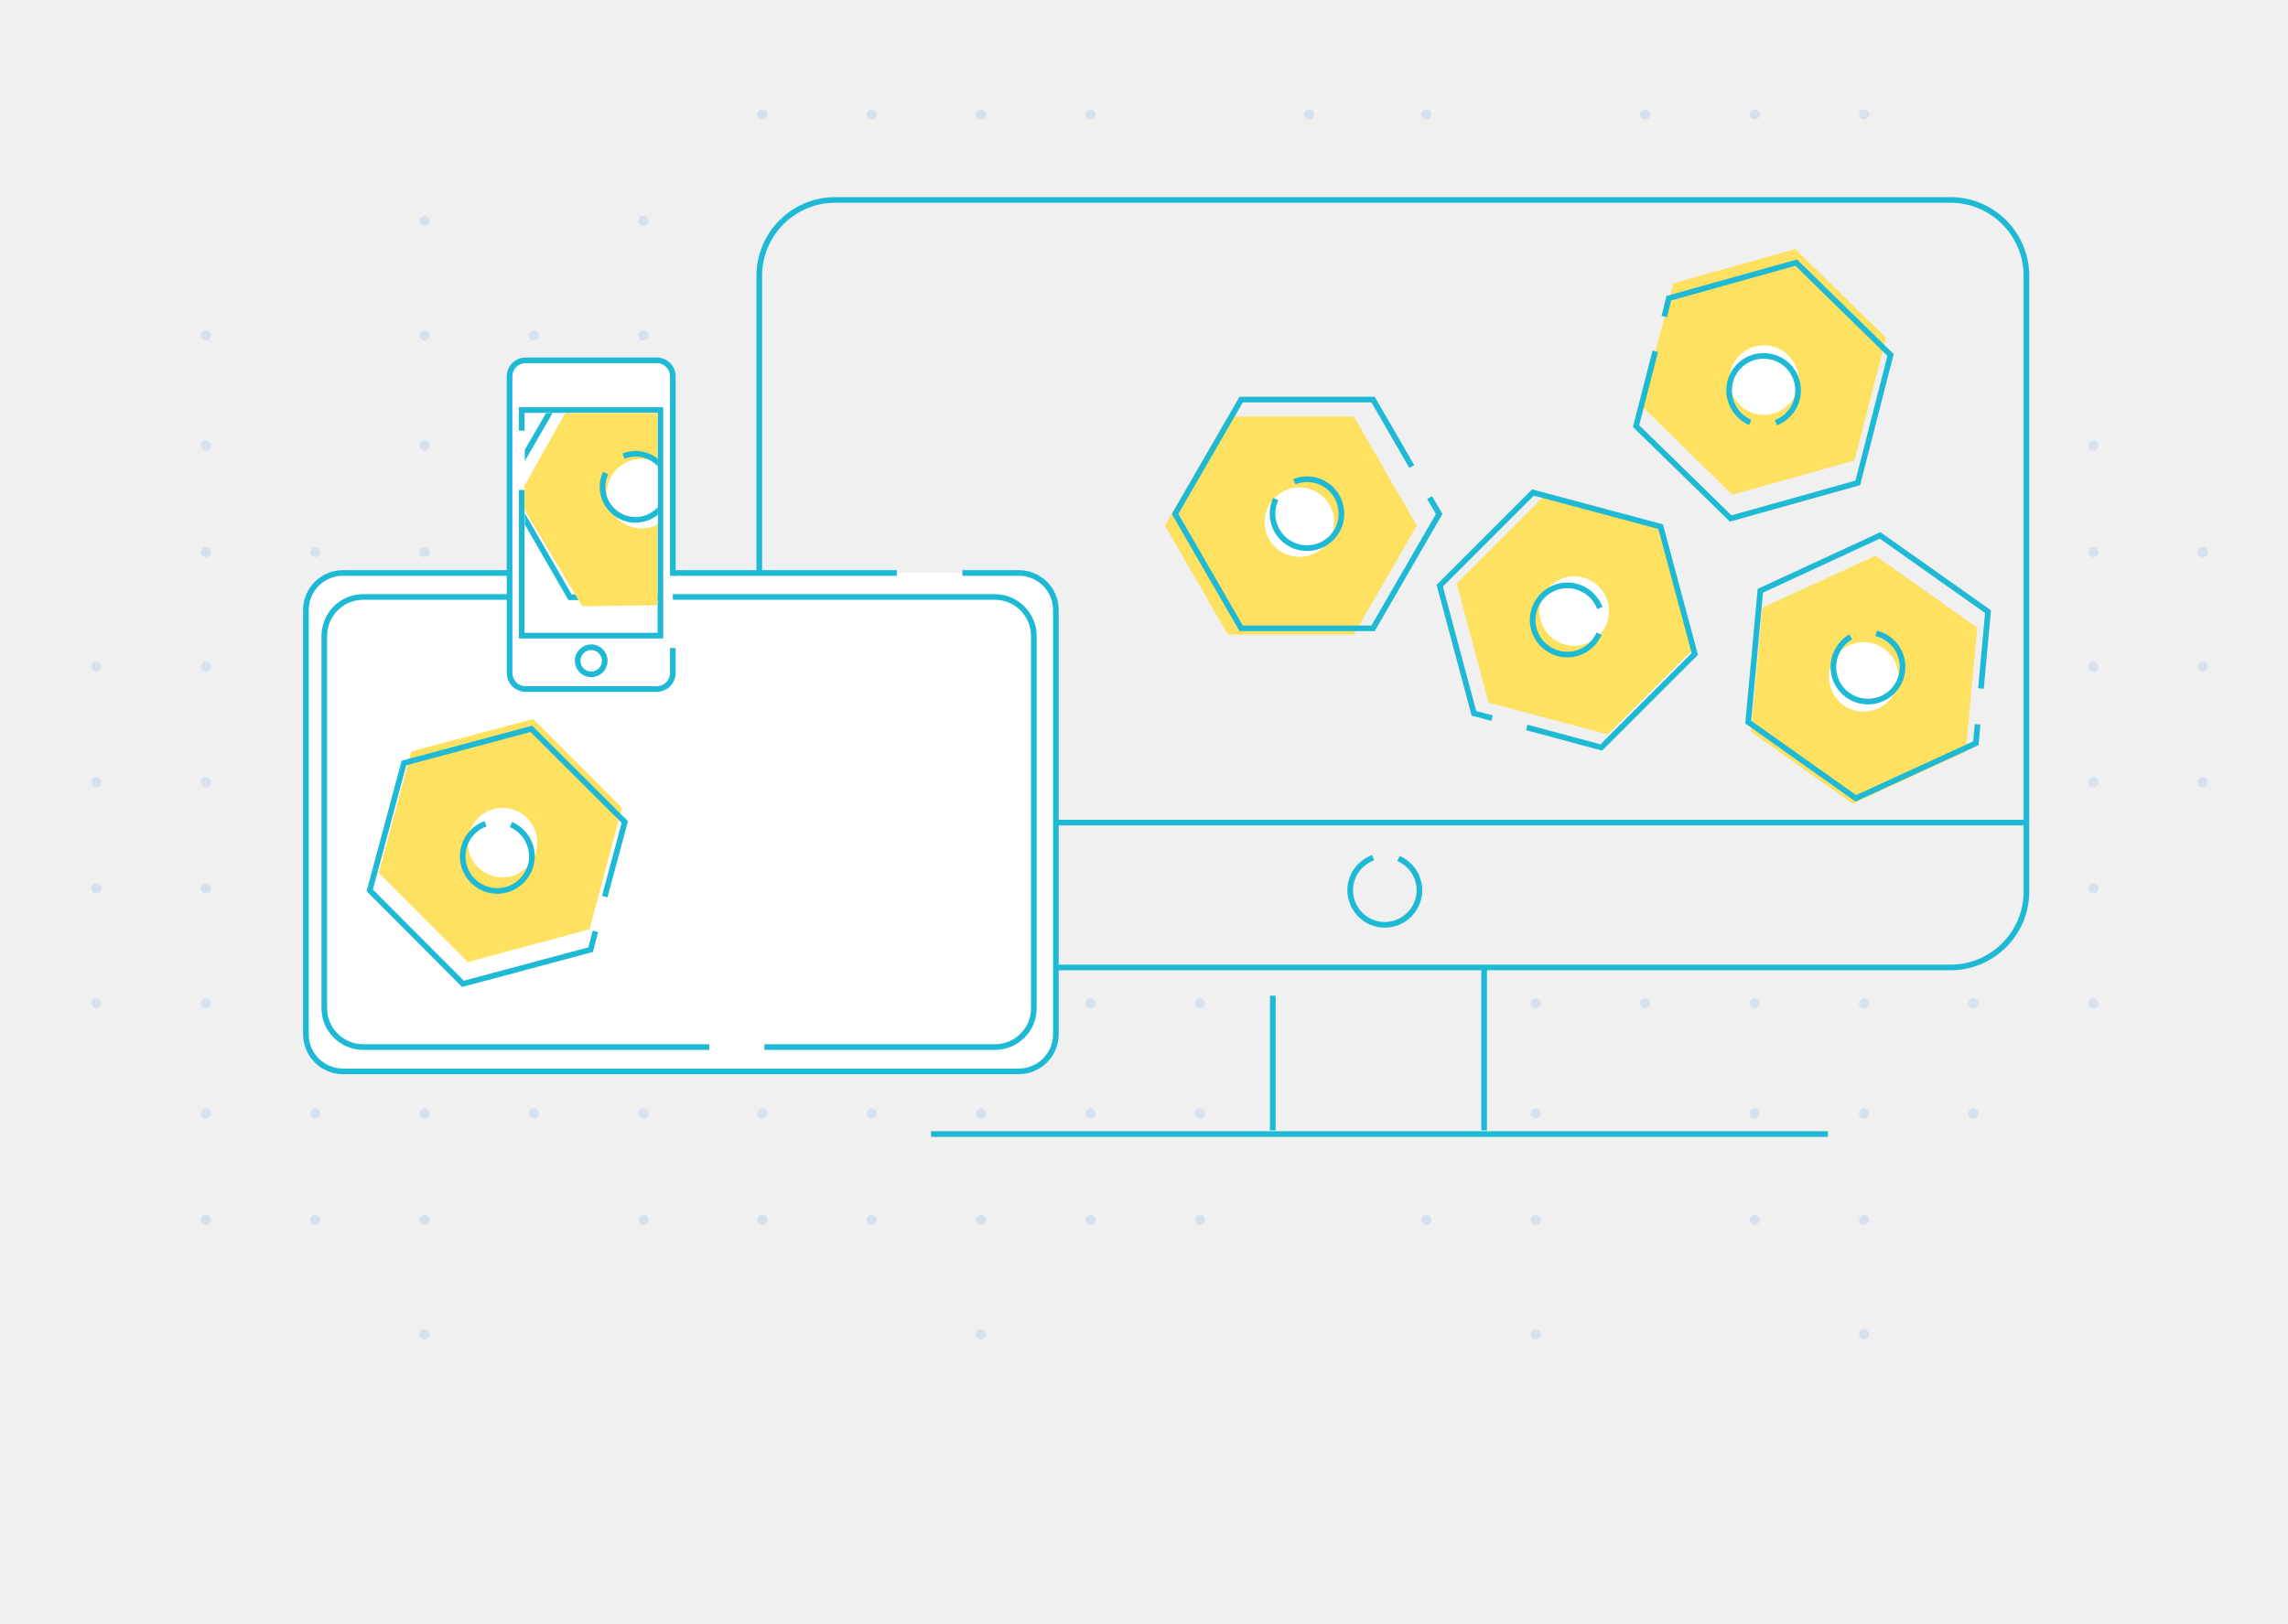
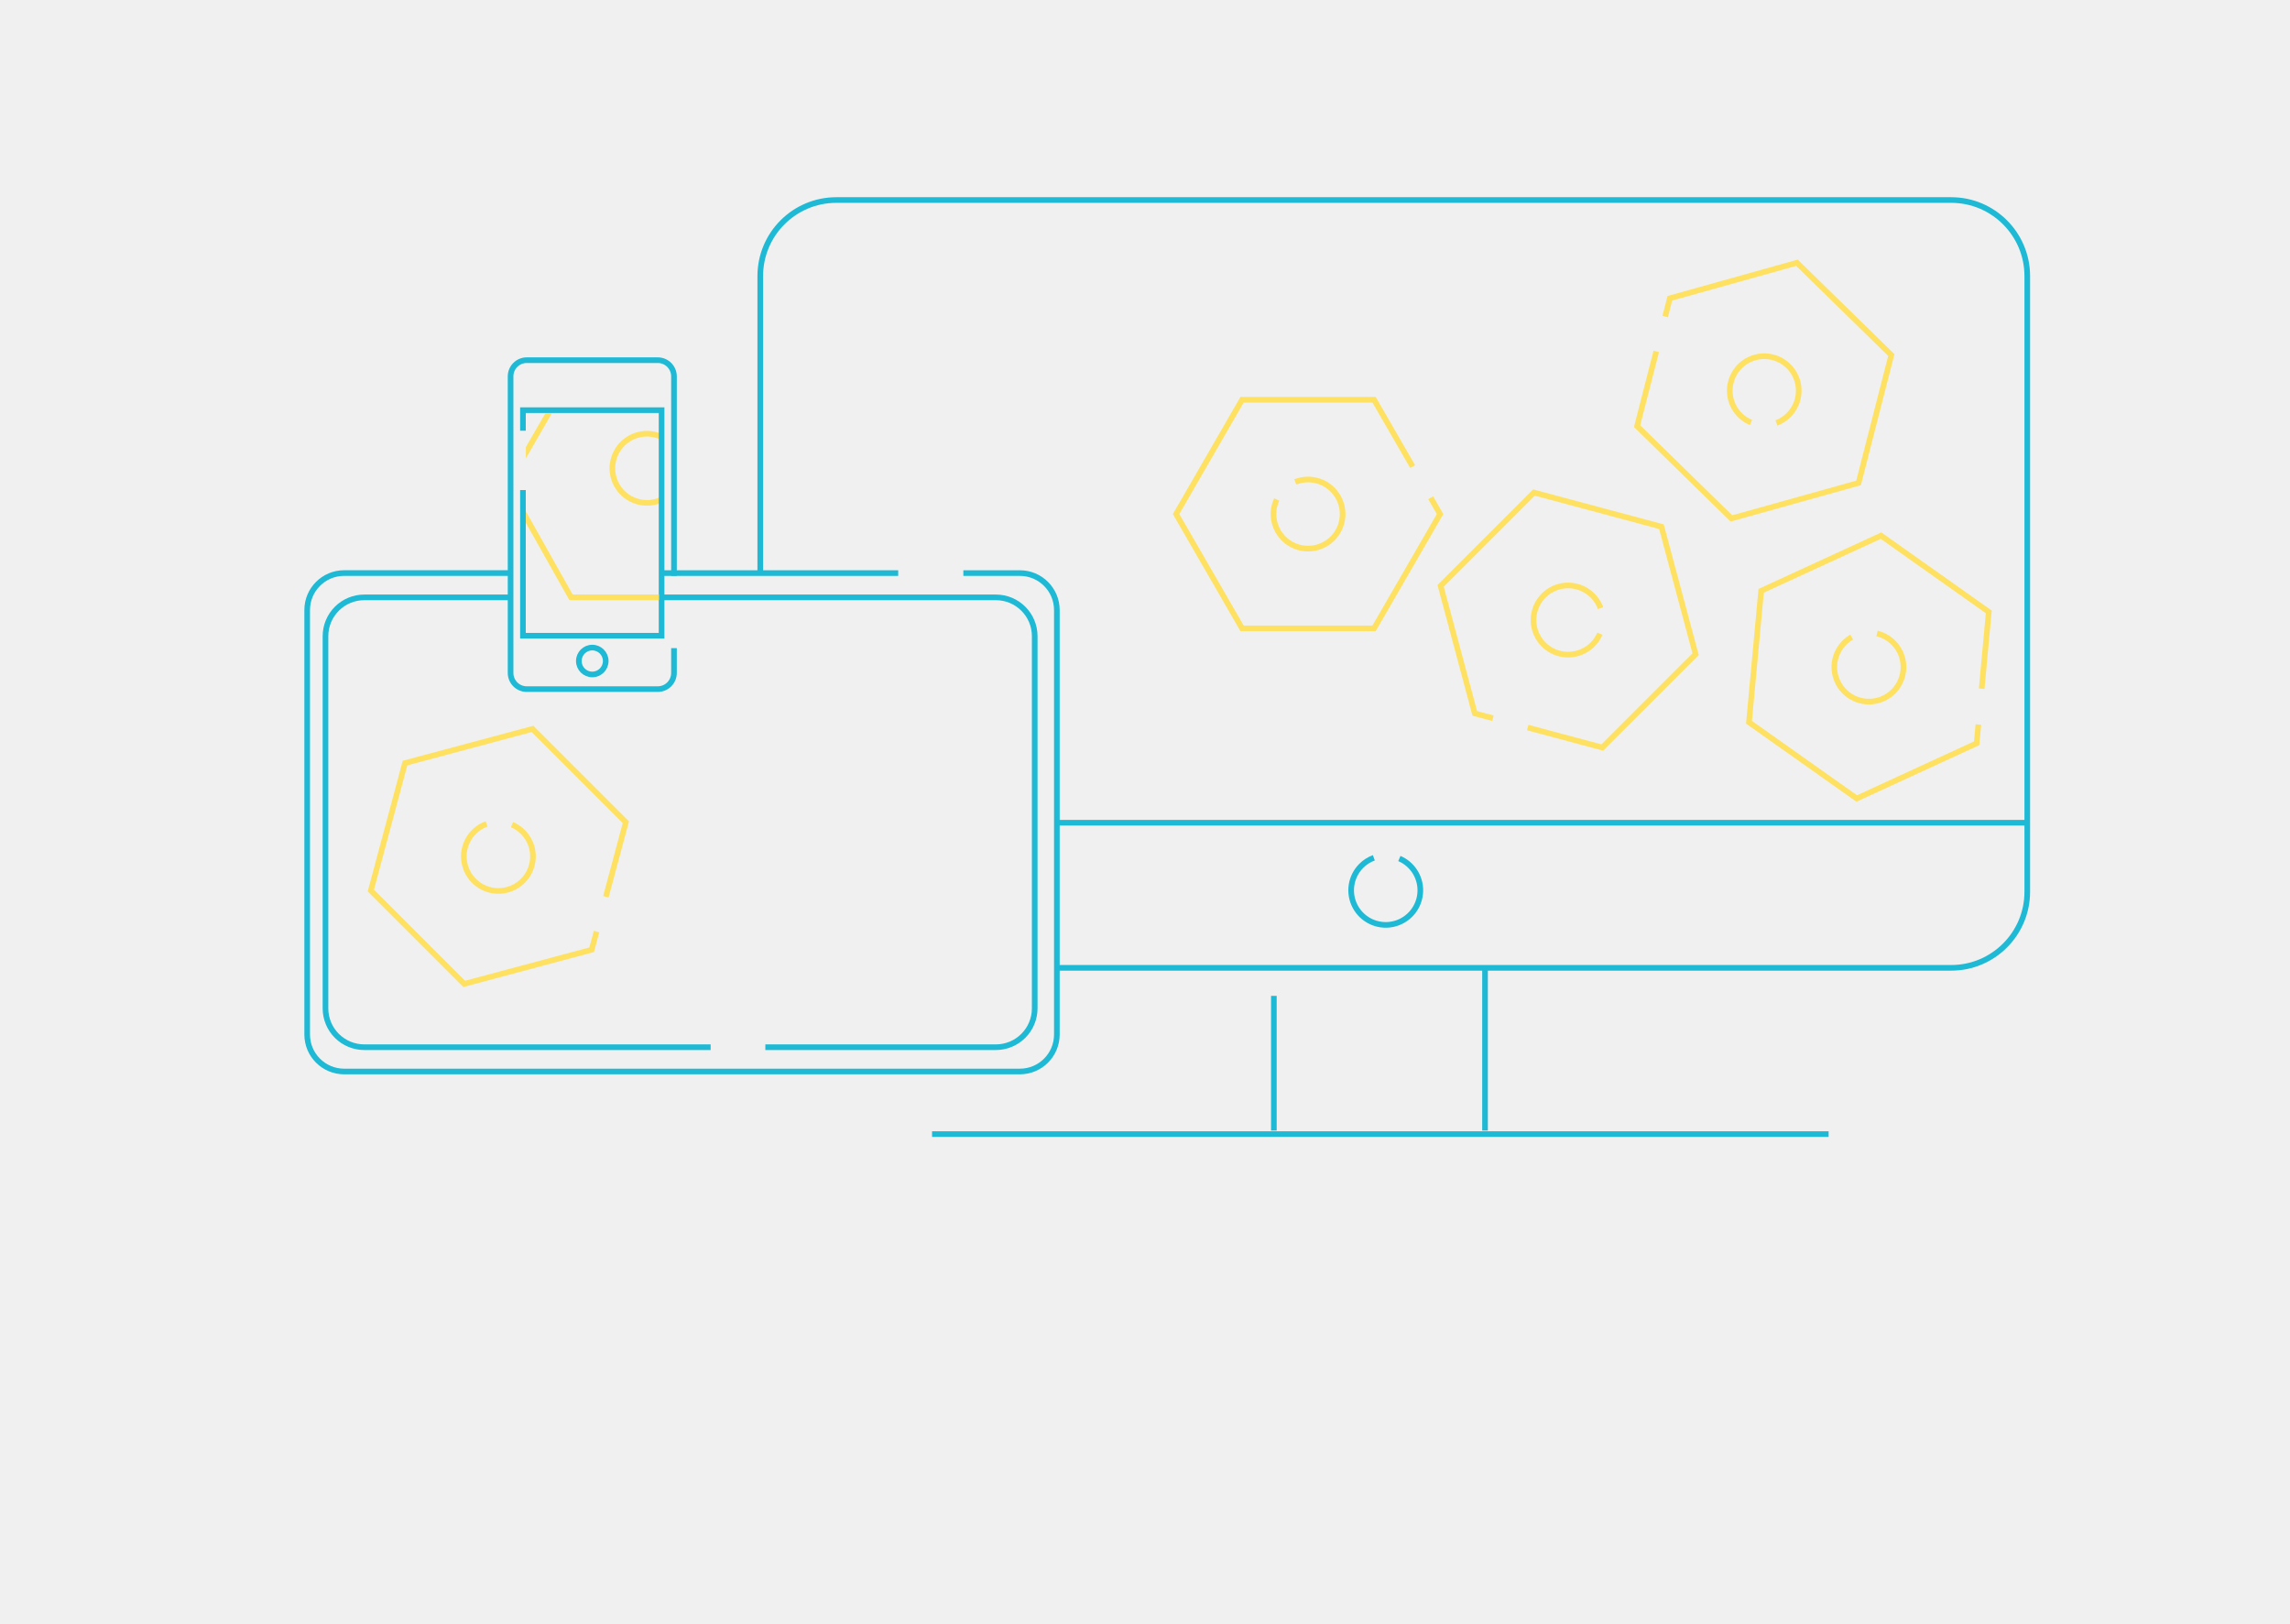
- <svg xmlns="http://www.w3.org/2000/svg" xmlns:xlink="http://www.w3.org/1999/xlink" version="1.1" id="Layer_1" x="0px" y="0px" viewBox="0 0 810 575" style="enable-background:new 0 0 810 575;" xml:space="preserve">
-   <style type="text/css">
- 	.st0{fill:#D6E1ED;}
- 	.st1{fill-rule:evenodd;clip-rule:evenodd;fill:#FFE161;}
- 	.st2{fill:#FFFFFF;}
- 	.st3{fill:none;stroke:#1EB9D5;stroke-width:2;stroke-miterlimit:10;}
- 	.st4{fill:#FFFFFF;stroke:#1EB9D5;stroke-width:2;stroke-miterlimit:10;}
- 	.st5{clip-path:url(#SVGID_2_);}
- 	.st6{clip-path:url(#SVGID_4_);}
- 	.st7{clip-path:url(#SVGID_6_);}
- 	.st8{clip-path:url(#SVGID_8_);}
- </style>
-   <path class="st0" d="M190.8,118.8c0-1-0.8-1.8-1.8-1.8c-1,0-1.8,0.8-1.8,1.8c0,1,0.8,1.8,1.8,1.8c0,0,0,0,0,0  C190,120.6,190.8,119.8,190.8,118.8L190.8,118.8z" />
-   <path class="st0" d="M229.6,118.8c0-1-0.8-1.8-1.8-1.8s-1.8,0.8-1.8,1.8c0,1,0.8,1.8,1.8,1.8c0,0,0,0,0,0  C228.8,120.6,229.6,119.8,229.6,118.8C229.6,118.8,229.6,118.8,229.6,118.8z" />
-   <path class="st0" d="M74.7,118.8c0-1-0.8-1.8-1.8-1.8s-1.8,0.8-1.8,1.8s0.8,1.8,1.8,1.8C73.8,120.6,74.6,119.8,74.7,118.8  C74.7,118.8,74.7,118.8,74.7,118.8z" />
-   <path class="st0" d="M152.1,118.8c0-1-0.8-1.8-1.8-1.8c-1,0-1.8,0.8-1.8,1.8c0,1,0.8,1.8,1.8,1.8c0,0,0,0,0,0  C151.3,120.6,152.1,119.8,152.1,118.8L152.1,118.8z" />
-   <path class="st0" d="M229.6,78.2c0-1-0.8-1.8-1.8-1.8c-1,0-1.8,0.8-1.8,1.8s0.8,1.8,1.8,1.8c0,0,0,0,0,0  C228.7,80,229.6,79.2,229.6,78.2z" />
-   <path class="st0" d="M152.1,78.2c0-1-0.8-1.8-1.8-1.8s-1.8,0.8-1.8,1.8c0,1,0.8,1.8,1.8,1.8c0,0,0,0,0,0  C151.3,80,152.1,79.2,152.1,78.2z" />
-   <path class="st0" d="M465.3,40.5c0-1-0.8-1.8-1.8-1.8c-1,0-1.8,0.8-1.8,1.8c0,1,0.8,1.8,1.8,1.8c0,0,0,0,0,0  C464.5,42.3,465.3,41.5,465.3,40.5z" />
-   <path class="st0" d="M310.4,40.5c0-1-0.8-1.8-1.8-1.8c-1,0-1.8,0.8-1.8,1.8c0,1,0.8,1.8,1.8,1.8c0,0,0,0,0,0  C309.6,42.3,310.4,41.5,310.4,40.5C310.4,40.5,310.4,40.5,310.4,40.5z" />
-   <path class="st0" d="M349.1,40.5c0-1-0.8-1.8-1.8-1.8c-1,0-1.8,0.8-1.8,1.8c0,1,0.8,1.8,1.8,1.8c0,0,0,0,0,0  C348.3,42.3,349.1,41.5,349.1,40.5z" />
-   <path class="st0" d="M387.9,40.5c0-1-0.8-1.8-1.8-1.8c-1,0-1.8,0.8-1.8,1.8c0,1,0.8,1.8,1.8,1.8c0,0,0,0,0,0  C387.1,42.3,387.9,41.5,387.9,40.5C387.9,40.5,387.9,40.5,387.9,40.5z" />
-   <path class="st0" d="M271.7,40.5c0-1-0.8-1.8-1.8-1.8c-1,0-1.8,0.8-1.8,1.8c0,1,0.8,1.8,1.8,1.8c0,0,0,0,0,0  C270.9,42.3,271.7,41.5,271.7,40.5C271.7,40.5,271.7,40.5,271.7,40.5z" />
-   <path class="st0" d="M661.7,40.5c0-1-0.8-1.8-1.8-1.8s-1.8,0.8-1.8,1.8c0,1,0.8,1.8,1.8,1.8c0,0,0,0,0,0  C660.9,42.3,661.7,41.5,661.7,40.5z" />
-   <path class="st0" d="M584.2,40.5c0-1-0.8-1.8-1.8-1.8s-1.8,0.8-1.8,1.8c0,1,0.8,1.8,1.8,1.8c0,0,0,0,0,0  C583.4,42.3,584.2,41.5,584.2,40.5C584.2,40.5,584.2,40.5,584.2,40.5z" />
-   <path class="st0" d="M623,40.5c0-1-0.8-1.8-1.8-1.8s-1.8,0.8-1.8,1.8c0,1,0.8,1.8,1.8,1.8c0,0,0,0,0,0C622.1,42.3,623,41.5,623,40.5  z" />
-   <path class="st0" d="M506.8,40.5c0-1-0.8-1.8-1.8-1.8c-1,0-1.8,0.8-1.8,1.8c0,1,0.8,1.8,1.8,1.8c0,0,0,0,0,0  C506,42.3,506.8,41.5,506.8,40.5z" />
-   <path class="st0" d="M190.8,236.1c0-1-0.8-1.8-1.8-1.8s-1.8,0.8-1.8,1.8s0.8,1.8,1.8,1.8c0,0,0,0,0,0  C190,237.9,190.8,237.1,190.8,236.1z" />
-   <path class="st0" d="M229.6,236.1c0-1-0.8-1.8-1.8-1.8c-1,0-1.8,0.8-1.8,1.8s0.8,1.8,1.8,1.8c0,0,0,0,0,0  C228.8,237.9,229.6,237.1,229.6,236.1z" />
-   <path class="st0" d="M74.7,236.1c0-1-0.8-1.8-1.8-1.8c-1,0-1.8,0.8-1.8,1.8s0.8,1.8,1.8,1.8S74.7,237.1,74.7,236.1L74.7,236.1z" />
-   <path class="st0" d="M113.4,236.1c0-1-0.8-1.8-1.8-1.8c-1,0-1.8,0.8-1.8,1.8c0,1,0.8,1.8,1.8,1.8c0,0,0,0,0,0  C112.6,237.9,113.4,237.1,113.4,236.1z" />
-   <path class="st0" d="M152.1,236.1c0-1-0.8-1.8-1.8-1.8s-1.8,0.8-1.8,1.8s0.8,1.8,1.8,1.8c0,0,0,0,0,0  C151.3,237.9,152.1,237.1,152.1,236.1z" />
-   <path class="st0" d="M35.9,236.1c0-1-0.8-1.8-1.8-1.8s-1.8,0.8-1.8,1.8c0,1,0.8,1.8,1.8,1.8c0,0,0,0,0,0  C35.1,237.9,35.9,237.1,35.9,236.1z" />
-   <path class="st0" d="M190.8,195.5c0-1-0.8-1.8-1.8-1.8s-1.8,0.8-1.8,1.8s0.8,1.8,1.8,1.8c0,0,0,0,0,0  C190,197.3,190.8,196.5,190.8,195.5z" />
-   <path class="st0" d="M229.6,195.5c0-1-0.8-1.8-1.8-1.8c-1,0-1.8,0.8-1.8,1.8s0.8,1.8,1.8,1.8c0,0,0,0,0,0  C228.8,197.3,229.6,196.5,229.6,195.5z" />
-   <path class="st0" d="M190.8,157.8c0-1-0.8-1.8-1.8-1.8s-1.8,0.8-1.8,1.8s0.8,1.8,1.8,1.8c0,0,0,0,0,0  C190,159.6,190.8,158.8,190.8,157.8z" />
-   <path class="st0" d="M229.6,157.8c0-1-0.8-1.8-1.8-1.8c-1,0-1.8,0.8-1.8,1.8s0.8,1.8,1.8,1.8c0,0,0,0,0,0  C228.8,159.6,229.6,158.8,229.6,157.8z" />
-   <path class="st0" d="M74.7,195.5c0-1-0.8-1.8-1.8-1.8c-1,0-1.8,0.8-1.8,1.8s0.8,1.8,1.8,1.8S74.7,196.5,74.7,195.5L74.7,195.5z" />
-   <path class="st0" d="M113.4,195.5c0-1-0.8-1.8-1.8-1.8c-1,0-1.8,0.8-1.8,1.8c0,1,0.8,1.8,1.8,1.8c0,0,0,0,0,0  C112.6,197.3,113.4,196.5,113.4,195.5z" />
-   <path class="st0" d="M152.1,195.5c0-1-0.8-1.8-1.8-1.8s-1.8,0.8-1.8,1.8s0.8,1.8,1.8,1.8c0,0,0,0,0,0  C151.3,197.3,152.1,196.5,152.1,195.5z" />
-   <path class="st0" d="M74.7,157.8c0-1-0.8-1.8-1.8-1.8c-1,0-1.8,0.8-1.8,1.8s0.8,1.8,1.8,1.8S74.7,158.8,74.7,157.8L74.7,157.8z" />
-   <path class="st0" d="M152.1,157.8c0-1-0.8-1.8-1.8-1.8s-1.8,0.8-1.8,1.8s0.8,1.8,1.8,1.8c0,0,0,0,0,0  C151.3,159.6,152.1,158.8,152.1,157.8z" />
-   <path class="st0" d="M781.6,236.1c0-1-0.8-1.8-1.8-1.8c-1,0-1.8,0.8-1.8,1.8c0,1,0.8,1.8,1.8,1.8c0,0,0,0,0,0  C780.8,237.9,781.6,237.1,781.6,236.1z" />
-   <path class="st0" d="M742.9,236.1c0-1-0.8-1.8-1.8-1.8c-1,0-1.8,0.8-1.8,1.8c0,1,0.8,1.8,1.8,1.8c0,0,0,0,0,0  C742.1,237.9,742.9,237.1,742.9,236.1z" />
-   <path class="st0" d="M781.6,195.5c0-1-0.8-1.8-1.8-1.8c-1,0-1.8,0.8-1.8,1.8c0,1,0.8,1.8,1.8,1.8c0,0,0,0,0,0  C780.8,197.3,781.6,196.5,781.6,195.5z" />
-   <path class="st0" d="M742.9,195.5c0-1-0.8-1.8-1.8-1.8c-1,0-1.8,0.8-1.8,1.8c0,1,0.8,1.8,1.8,1.8c0,0,0,0,0,0  C742.1,197.3,742.9,196.5,742.9,195.5z" />
-   <path class="st0" d="M742.9,157.8c0-1-0.8-1.8-1.8-1.8c-1,0-1.8,0.8-1.8,1.8c0,1,0.8,1.8,1.8,1.8c0,0,0,0,0,0  C742.1,159.6,742.9,158.8,742.9,157.8z" />
-   <path class="st0" d="M190.8,355.3c0-1-0.8-1.8-1.8-1.8c-1,0-1.8,0.8-1.8,1.8c0,1,0.8,1.8,1.8,1.8c0,0,0,0,0,0  C190,357.1,190.8,356.3,190.8,355.3z" />
-   <path class="st0" d="M229.6,355.3c0-1-0.8-1.8-1.8-1.8s-1.8,0.8-1.8,1.8c0,1,0.8,1.8,1.8,1.8c0,0,0,0,0,0  C228.8,357.1,229.6,356.3,229.6,355.3z" />
-   <path class="st0" d="M74.7,355.3c0-1-0.8-1.8-1.8-1.8s-1.8,0.8-1.8,1.8s0.8,1.8,1.8,1.8h0C73.8,357.1,74.7,356.3,74.7,355.3z" />
-   <path class="st0" d="M113.4,355.3c0-1-0.8-1.8-1.8-1.8c-1,0-1.8,0.8-1.8,1.8c0,1,0.8,1.8,1.8,1.8c0,0,0,0,0,0  C112.6,357.1,113.4,356.3,113.4,355.3z" />
-   <path class="st0" d="M152.1,355.3c0-1-0.8-1.8-1.8-1.8c-1,0-1.8,0.8-1.8,1.8c0,1,0.8,1.8,1.8,1.8c0,0,0,0,0,0  C151.3,357.1,152.1,356.3,152.1,355.3z" />
-   <path class="st0" d="M35.9,355.3c0-1-0.8-1.8-1.8-1.8c-1,0-1.8,0.8-1.8,1.8c0,1,0.8,1.8,1.8,1.8c0,0,0,0,0,0  C35.1,357.1,35.9,356.3,35.9,355.3z" />
-   <path class="st0" d="M190.8,314.6c0-1-0.8-1.8-1.8-1.8c-1,0-1.8,0.8-1.8,1.8s0.8,1.8,1.8,1.8c0,0,0,0,0,0  C190,316.4,190.8,315.6,190.8,314.6z" />
-   <path class="st0" d="M229.6,314.6c0-1-0.8-1.8-1.8-1.8s-1.8,0.8-1.8,1.8s0.8,1.8,1.8,1.8l0,0C228.8,316.5,229.6,315.6,229.6,314.6z" />
-   <path class="st0" d="M190.8,277c0-1-0.8-1.8-1.8-1.8c-1,0-1.8,0.8-1.8,1.8c0,1,0.8,1.8,1.8,1.8c0,0,0,0,0,0  C190,278.8,190.8,278,190.8,277z" />
-   <path class="st0" d="M229.6,277c0-1-0.8-1.8-1.8-1.8s-1.8,0.8-1.8,1.8c0,1,0.8,1.8,1.8,1.8c0,0,0,0,0,0  C228.8,278.8,229.6,278,229.6,277z" />
-   <path class="st0" d="M74.7,314.6c0-1-0.8-1.8-1.8-1.8c-1,0-1.8,0.8-1.8,1.8c0,1,0.8,1.8,1.8,1.8C73.8,316.5,74.7,315.6,74.7,314.6  C74.7,314.6,74.7,314.6,74.7,314.6z" />
-   <path class="st0" d="M113.4,314.6c0-1-0.8-1.8-1.8-1.8s-1.8,0.8-1.8,1.8c0,1,0.8,1.8,1.8,1.8c0,0,0,0,0,0  C112.6,316.5,113.4,315.6,113.4,314.6z" />
-   <path class="st0" d="M152.1,314.6c0-1-0.8-1.8-1.8-1.8c-1,0-1.8,0.8-1.8,1.8s0.8,1.8,1.8,1.8c0,0,0,0,0,0  C151.3,316.4,152.1,315.6,152.1,314.6z" />
-   <path class="st0" d="M74.7,277c0-1-0.8-1.8-1.8-1.8s-1.8,0.8-1.8,1.8s0.8,1.8,1.8,1.8h0C73.8,278.8,74.7,278,74.7,277z" />
-   <path class="st0" d="M113.4,277c0-1-0.8-1.8-1.8-1.8c-1,0-1.8,0.8-1.8,1.8c0,1,0.8,1.8,1.8,1.8c0,0,0,0,0,0  C112.6,278.8,113.4,278,113.4,277z" />
-   <path class="st0" d="M152.1,277c0-1-0.8-1.8-1.8-1.8c-1,0-1.8,0.8-1.8,1.8c0,1,0.8,1.8,1.8,1.8c0,0,0,0,0,0  C151.3,278.8,152.1,278,152.1,277z" />
-   <path class="st0" d="M35.9,314.6c0-1-0.8-1.8-1.8-1.8c-1,0-1.8,0.8-1.8,1.8c0,1,0.8,1.8,1.8,1.8c0,0,0,0,0,0  C35.1,316.4,35.9,315.6,35.9,314.6z" />
-   <path class="st0" d="M35.9,277c0-1-0.8-1.8-1.8-1.8c-1,0-1.8,0.8-1.8,1.8c0,1,0.8,1.8,1.8,1.8c0,0,0,0,0,0  C35.1,278.8,35.9,278,35.9,277z" />
-   <path class="st0" d="M426.6,355.3c0-1-0.8-1.8-1.8-1.8c-1,0-1.8,0.8-1.8,1.8c0,1,0.8,1.8,1.8,1.8c0,0,0,0,0,0  C425.8,357.1,426.6,356.3,426.6,355.3z" />
-   <path class="st0" d="M310.4,355.3c0-1-0.8-1.8-1.8-1.8c-1,0-1.8,0.8-1.8,1.8c0,1,0.8,1.8,1.8,1.8c0,0,0,0,0,0  C309.6,357.1,310.4,356.3,310.4,355.3z" />
-   <path class="st0" d="M349.1,355.3c0-1-0.8-1.8-1.8-1.8c-1,0-1.8,0.8-1.8,1.8c0,1,0.8,1.8,1.8,1.8c0,0,0,0,0,0  C348.3,357.1,349.1,356.3,349.1,355.3z" />
-   <path class="st0" d="M387.9,355.3c0-1-0.8-1.8-1.8-1.8c-1,0-1.8,0.8-1.8,1.8c0,1,0.8,1.8,1.8,1.8c0,0,0,0,0,0  C387.1,357.1,387.9,356.3,387.9,355.3z" />
-   <path class="st0" d="M271.7,355.3c0-1-0.8-1.8-1.8-1.8c-1,0-1.8,0.8-1.8,1.8c0,1,0.8,1.8,1.8,1.8c0,0,0,0,0,0  C270.9,357.1,271.7,356.3,271.7,355.3z" />
-   <path class="st0" d="M661.7,355.3c0-1-0.8-1.8-1.8-1.8c-1,0-1.8,0.8-1.8,1.8c0,1,0.8,1.8,1.8,1.8c0,0,0,0,0,0  C660.9,357.1,661.7,356.3,661.7,355.3z" />
-   <path class="st0" d="M700.4,355.3c0-1-0.8-1.8-1.8-1.8c-1,0-1.8,0.8-1.8,1.8c0,1,0.8,1.8,1.8,1.8c0,0,0,0,0,0  C699.6,357.1,700.4,356.3,700.4,355.3z" />
-   <path class="st0" d="M545.5,355.3c0-1-0.8-1.8-1.8-1.8s-1.8,0.8-1.8,1.8c0,1,0.8,1.8,1.8,1.8l0,0  C544.7,357.1,545.5,356.3,545.5,355.3z" />
-   <path class="st0" d="M584.2,355.3c0-1-0.8-1.8-1.8-1.8c-1,0-1.8,0.8-1.8,1.8c0,1,0.8,1.8,1.8,1.8c0,0,0,0,0,0  C583.4,357.1,584.2,356.3,584.2,355.3z" />
-   <path class="st0" d="M623,355.3c0-1-0.8-1.8-1.8-1.8c-1,0-1.8,0.8-1.8,1.8c0,1,0.8,1.8,1.8,1.8c0,0,0,0,0,0  C622.1,357.1,622.9,356.3,623,355.3z" />
-   <path class="st0" d="M742.9,355.3c0-1-0.8-1.8-1.8-1.8c-1,0-1.8,0.8-1.8,1.8c0,1,0.8,1.8,1.8,1.8c0,0,0,0,0,0  C742.1,357.1,742.9,356.3,742.9,355.3z" />
-   <path class="st0" d="M781.6,277c0-1-0.8-1.8-1.8-1.8c-1,0-1.8,0.8-1.8,1.8c0,1,0.8,1.8,1.8,1.8c0,0,0,0,0,0  C780.8,278.8,781.6,278,781.6,277z" />
-   <path class="st0" d="M742.9,314.6c0-1-0.8-1.8-1.8-1.8s-1.8,0.8-1.8,1.8s0.8,1.8,1.8,1.8l0,0C742.1,316.5,742.9,315.6,742.9,314.6z" />
-   <path class="st0" d="M742.9,277c0-1-0.8-1.8-1.8-1.8c-1,0-1.8,0.8-1.8,1.8c0,1,0.8,1.8,1.8,1.8c0,0,0,0,0,0  C742.1,278.8,742.9,278,742.9,277z" />
-   <path class="st0" d="M152.1,472.5c0-1-0.8-1.8-1.8-1.8c-1,0-1.8,0.8-1.8,1.8c0,1,0.8,1.8,1.8,1.8c0,0,0,0,0,0  C151.3,474.3,152.1,473.5,152.1,472.5z" />
-   <path class="st0" d="M229.6,432c0-1-0.8-1.8-1.8-1.8s-1.8,0.8-1.8,1.8c0,1,0.8,1.8,1.8,1.8c0,0,0,0,0,0  C228.8,433.8,229.6,433,229.6,432z" />
-   <path class="st0" d="M190.8,394.3c0-1-0.8-1.8-1.8-1.8c-1,0-1.8,0.8-1.8,1.8c0,1,0.8,1.8,1.8,1.8c0,0,0,0,0,0  C190,396.1,190.8,395.3,190.8,394.3z" />
-   <path class="st0" d="M229.6,394.3c0-1-0.8-1.8-1.8-1.8s-1.8,0.8-1.8,1.8c0,1,0.8,1.8,1.8,1.8c0,0,0,0,0,0  C228.8,396.1,229.6,395.3,229.6,394.3z" />
-   <path class="st0" d="M74.7,432c0-1-0.8-1.8-1.8-1.8s-1.8,0.8-1.8,1.8s0.8,1.8,1.8,1.8h0C73.8,433.8,74.7,433,74.7,432z" />
-   <path class="st0" d="M113.4,432c0-1-0.8-1.8-1.8-1.8c-1,0-1.8,0.8-1.8,1.8c0,1,0.8,1.8,1.8,1.8c0,0,0,0,0,0  C112.6,433.8,113.4,433,113.4,432z" />
-   <path class="st0" d="M152.1,432c0-1-0.8-1.8-1.8-1.8c-1,0-1.8,0.8-1.8,1.8c0,1,0.8,1.8,1.8,1.8c0,0,0,0,0,0  C151.3,433.8,152.1,433,152.1,432z" />
-   <path class="st0" d="M74.7,394.3c0-1-0.8-1.8-1.8-1.8s-1.8,0.8-1.8,1.8s0.8,1.8,1.8,1.8h0C73.8,396.1,74.7,395.3,74.7,394.3z" />
-   <path class="st0" d="M113.4,394.3c0-1-0.8-1.8-1.8-1.8c-1,0-1.8,0.8-1.8,1.8c0,1,0.8,1.8,1.8,1.8c0,0,0,0,0,0  C112.6,396.1,113.4,395.3,113.4,394.3z" />
-   <path class="st0" d="M152.1,394.3c0-1-0.8-1.8-1.8-1.8c-1,0-1.8,0.8-1.8,1.8c0,1,0.8,1.8,1.8,1.8c0,0,0,0,0,0  C151.3,396.1,152.1,395.3,152.1,394.3z" />
-   <path class="st0" d="M349.1,472.5c0-1-0.8-1.8-1.8-1.8c-1,0-1.8,0.8-1.8,1.8c0,1,0.8,1.8,1.8,1.8c0,0,0,0,0,0  C348.3,474.3,349.1,473.5,349.1,472.5z" />
-   <path class="st0" d="M426.6,432c0-1-0.8-1.8-1.8-1.8c-1,0-1.8,0.8-1.8,1.8c0,1,0.8,1.8,1.8,1.8c0,0,0,0,0,0  C425.8,433.8,426.6,433,426.6,432z" />
-   <path class="st0" d="M426.6,394.3c0-1-0.8-1.8-1.8-1.8c-1,0-1.8,0.8-1.8,1.8c0,1,0.8,1.8,1.8,1.8c0,0,0,0,0,0  C425.8,396.1,426.6,395.3,426.6,394.3z" />
-   <path class="st0" d="M310.4,432c0-1-0.8-1.8-1.8-1.8c-1,0-1.8,0.8-1.8,1.8c0,1,0.8,1.8,1.8,1.8c0,0,0,0,0,0  C309.6,433.8,310.4,433,310.4,432z" />
-   <path class="st0" d="M349.1,432c0-1-0.8-1.8-1.8-1.8c-1,0-1.8,0.8-1.8,1.8c0,1,0.8,1.8,1.8,1.8c0,0,0,0,0,0  C348.3,433.8,349.1,433,349.1,432z" />
-   <path class="st0" d="M387.9,432c0-1-0.8-1.8-1.8-1.8c-1,0-1.8,0.8-1.8,1.8c0,1,0.8,1.8,1.8,1.8c0,0,0,0,0,0  C387.1,433.8,387.9,433,387.9,432z" />
-   <path class="st0" d="M310.4,394.3c0-1-0.8-1.8-1.8-1.8c-1,0-1.8,0.8-1.8,1.8c0,1,0.8,1.8,1.8,1.8c0,0,0,0,0,0  C309.6,396.1,310.4,395.3,310.4,394.3z" />
-   <path class="st0" d="M349.1,394.3c0-1-0.8-1.8-1.8-1.8c-1,0-1.8,0.8-1.8,1.8c0,1,0.8,1.8,1.8,1.8c0,0,0,0,0,0  C348.3,396.1,349.1,395.3,349.1,394.3z" />
-   <path class="st0" d="M387.9,394.3c0-1-0.8-1.8-1.8-1.8c-1,0-1.8,0.8-1.8,1.8c0,1,0.8,1.8,1.8,1.8c0,0,0,0,0,0  C387.1,396.1,387.9,395.3,387.9,394.3z" />
-   <path class="st0" d="M271.7,432c0-1-0.8-1.8-1.8-1.8c-1,0-1.8,0.8-1.8,1.8c0,1,0.8,1.8,1.8,1.8c0,0,0,0,0,0  C270.9,433.8,271.7,433,271.7,432z" />
-   <path class="st0" d="M271.7,394.3c0-1-0.8-1.8-1.8-1.8c-1,0-1.8,0.8-1.8,1.8c0,1,0.8,1.8,1.8,1.8c0,0,0,0,0,0  C270.9,396.1,271.7,395.3,271.7,394.3z" />
-   <path class="st0" d="M661.7,472.5c0-1-0.8-1.8-1.8-1.8c-1,0-1.8,0.8-1.8,1.8c0,1,0.8,1.8,1.8,1.8c0,0,0,0,0,0  C660.9,474.3,661.7,473.5,661.7,472.5z" />
-   <path class="st0" d="M545.5,472.5c0-1-0.8-1.8-1.8-1.8s-1.8,0.8-1.8,1.8c0,1,0.8,1.8,1.8,1.8l0,0  C544.7,474.3,545.5,473.5,545.5,472.5z" />
-   <path class="st0" d="M661.7,432c0-1-0.8-1.8-1.8-1.8c-1,0-1.8,0.8-1.8,1.8c0,1,0.8,1.8,1.8,1.8c0,0,0,0,0,0  C660.9,433.8,661.7,433,661.7,432z" />
-   <path class="st0" d="M661.7,394.3c0-1-0.8-1.8-1.8-1.8c-1,0-1.8,0.8-1.8,1.8c0,1,0.8,1.8,1.8,1.8c0,0,0,0,0,0  C660.9,396.1,661.7,395.3,661.7,394.3z" />
-   <path class="st0" d="M700.4,394.3c0-1-0.8-1.8-1.8-1.8c-1,0-1.8,0.8-1.8,1.8c0,1,0.8,1.8,1.8,1.8c0,0,0,0,0,0  C699.6,396.1,700.4,395.3,700.4,394.3z" />
-   <path class="st0" d="M545.5,432c0-1-0.8-1.8-1.8-1.8s-1.8,0.8-1.8,1.8c0,1,0.8,1.8,1.8,1.8l0,0C544.7,433.8,545.5,433,545.5,432z" />
-   <path class="st0" d="M623,432c0-1-0.8-1.8-1.8-1.8c-1,0-1.8,0.8-1.8,1.8c0,1,0.8,1.8,1.8,1.8c0,0,0,0,0,0  C622.1,433.8,622.9,433,623,432z" />
-   <path class="st0" d="M545.5,394.3c0-1-0.8-1.8-1.8-1.8s-1.8,0.8-1.8,1.8c0,1,0.8,1.8,1.8,1.8l0,0  C544.7,396.1,545.5,395.3,545.5,394.3z" />
-   <path class="st0" d="M623,394.3c0-1-0.8-1.8-1.8-1.8c-1,0-1.8,0.8-1.8,1.8c0,1,0.8,1.8,1.8,1.8c0,0,0,0,0,0  C622.1,396.1,622.9,395.3,623,394.3z" />
-   <path class="st0" d="M506.8,432c0-1-0.8-1.8-1.8-1.8c-1,0-1.8,0.8-1.8,1.8c0,1,0.8,1.8,1.8,1.8c0,0,0,0,0,0  C506,433.8,506.8,433,506.8,432z" />
-   <polyline class="st1" points="498.4,180.6 501.6,186.1 479.3,224.7 434.7,224.7 412.4,186.1 434.7,147.5 479.3,147.5 492.3,170.1   " />
-   <polyline class="st1" points="533,250.4 527,248.8 515.7,206.6 546.6,175.7 588.8,187.1 600.1,229.2 569.2,260.1 544.5,253.5 " />
-   <polyline class="st1" points="590.8,106.5 592.4,100.3 635.6,88.2 667.7,119.6 656.5,163.1 613.3,175.2 581.2,143.8 587.7,118.3 " />
-   <polyline class="st1" points="696.5,259.9 695.9,266.2 655.9,284.6 619.9,259.1 623.9,215.2 664,196.8 700,222.3 697.6,247.9 " />
-   <circle class="st2" cx="460" cy="184.9" r="12.3" />
-   <circle class="st2" cx="557.3" cy="216.4" r="12.3" />
-   <circle class="st2" cx="659.8" cy="239.7" r="12.3" />
-   <circle class="st2" cx="624.5" cy="134.6" r="12.3" />
-   <polyline class="st3" points="506.1,176.2 509.5,182 486.1,222.5 439.4,222.5 416,182 439.4,141.5 486.1,141.5 499.8,165.2 " />
-   <path class="st3" d="M458.2,170.6c1.4-0.6,3-0.9,4.5-0.9c6.8,0,12.2,5.5,12.2,12.2c0,6.8-5.5,12.2-12.2,12.2  c-6.8,0-12.2-5.5-12.2-12.2c0-1.8,0.4-3.5,1.1-5.2" />
-   <path class="st3" d="M495.1,304c6.2,2.7,9.1,9.9,6.4,16.1s-9.9,9.1-16.1,6.4c-6.2-2.7-9.1-9.9-6.4-16.1c0.6-1.4,1.5-2.7,2.6-3.8  c1.3-1.3,2.8-2.2,4.5-2.9" />
-   <polyline class="st3" points="528.2,254.3 521.8,252.6 509.7,207.4 542.7,174.4 587.9,186.5 600,231.6 566.9,264.7 540.5,257.6 " />
-   <path class="st3" d="M566.1,224.4c-2.7,6.2-9.9,9.1-16.1,6.4c-6.2-2.7-9.1-9.9-6.4-16.1c2.7-6.2,9.9-9.1,16.1-6.4  c3.1,1.3,5.5,3.9,6.7,7" />
-   <polyline class="st3" points="589.2,112.1 590.8,105.6 635.9,93 669.3,125.7 657.7,171 612.7,183.6 579.2,150.9 586,124.4 " />
-   <path class="st3" d="M619.6,149.6c-1.4-0.6-2.7-1.5-3.8-2.6c-4.8-4.7-4.9-12.5-0.2-17.3c4.7-4.8,12.5-4.9,17.3-0.2  c4.8,4.7,4.9,12.5,0.2,17.3c-1.2,1.3-2.8,2.3-4.4,2.9" />
-   <polyline class="st3" points="700.1,256.5 699.5,263.2 657,282.7 618.9,255.7 623.2,209.2 665.6,189.6 703.8,216.6 701.3,243.8 " />
-   <path class="st3" d="M664.2,224.3c6.6,1.6,10.6,8.2,9,14.8s-8.2,10.6-14.8,9c-6.6-1.6-10.6-8.2-9-14.8c0.4-1.5,1-2.9,1.9-4.2  c1-1.5,2.4-2.7,3.9-3.6" />
-   <path class="st3" d="M295.7,70.8h394.8c14.9,0,26.9,12.1,26.9,26.9v218c0,14.9-12.1,26.9-26.9,26.9H295.7  c-14.9,0-26.9-12.1-26.9-26.9v-218C268.8,82.9,280.8,70.8,295.7,70.8z" />
-   <line class="st3" x1="525.4" y1="342.6" x2="525.4" y2="400.3" />
-   <line class="st3" x1="450.6" y1="352.6" x2="450.6" y2="400.3" />
-   <line class="st3" x1="329.6" y1="401.6" x2="647.1" y2="401.6" />
-   <line class="st3" x1="269.4" y1="291.3" x2="716.8" y2="291.3" />
-   <path class="st4" d="M340.7,202.9h20c7.2,0,13.1,5.8,13.1,13.1c0,0,0,0,0,0v150.3c0,7.2-5.9,13.1-13.1,13.1H121.4  c-7.2,0-13.1-5.9-13.1-13.1V216c0-7.2,5.9-13.1,13.1-13.1h196.1" />
-   <path class="st4" d="M270.6,370.8h81.6c7.6,0,13.8-6.1,13.8-13.7c0,0,0,0,0,0V225.2c0-7.6-6.2-13.8-13.8-13.8c0,0,0,0,0,0H128.6  c-7.6,0-13.7,6.1-13.8,13.7c0,0,0,0,0,0V357c0,7.6,6.1,13.7,13.7,13.8c0,0,0,0,0,0h122.6" />
-   <path class="st4" d="M238.2,229.5v8.8c0,3.2-2.6,5.7-5.7,5.7c0,0,0,0,0,0h-46.4c-3.2,0-5.7-2.6-5.7-5.7c0,0,0,0,0,0v-105  c0-3.2,2.6-5.7,5.7-5.7c0,0,0,0,0,0h46.4c3.2,0,5.7,2.6,5.7,5.7l0,0v70.6" />
-   <polyline class="st4" points="184.7,152.5 184.7,145.2 233.8,145.2 233.8,225.1 184.7,225.1 184.7,173.5 " />
-   <circle class="st4" cx="209.3" cy="234" r="4.8" />
-   <polyline class="st1" points="215.7,281.6 220.2,286.1 208.7,329.1 165.6,340.7 134.1,309.1 145.6,266.1 188.7,254.6 207.1,273 " />
-   <polyline class="st3" points="210.8,329.8 209.1,336.3 163.9,348.4 130.9,315.3 143,270.2 188.1,258.1 221.2,291.1 214.1,317.5 " />
-   <g>
-     <defs>
-       <rect id="SVGID_1_" x="185.8" y="146.3" width="47.1" height="76.9" />
-     </defs>
-     <clipPath id="SVGID_2_">
-       <use xlink:href="#SVGID_1_" style="overflow:visible;" />
+ <svg xmlns="http://www.w3.org/2000/svg" viewBox="0 0 810.86 575.06">
+   <defs>
+     <style>.a,.b,.c,.d{fill:none;}.b{stroke:#ffe161;}.b,.c,.d{stroke-miterlimit:10;stroke-width:2px;}.b,.c{fill-rule:evenodd;}.c,.d{stroke:#1eb9d5;}.e{clip-path:url(#a);}</style>
+     <clipPath id="a">
+       <rect class="a" x="186.2" y="146.29" width="47.12" height="76.91" />
    </clipPath>
-     <g class="st5">
-       <polyline class="st3" points="266,167 269.2,172.5 246.7,211.5 201.8,211.5 179.3,172.5 201.8,133.6 246.7,133.6 259.8,156.4       " />
-     </g>
+   </defs>
+   <path class="b" d="M234.08,177a12.24,12.24,0,1,1,.1-22.3" />
+   <polyline class="b" points="506.58 176.25 509.91 182.03 486.54 222.5 439.8 222.5 416.44 182.03 439.8 141.55 486.54 141.55 500.2 165.22" />
+   <path class="b" d="M458.64,170.65a12.41,12.41,0,0,1,4.53-.86,12.24,12.24,0,1,1-11.1,7.08" />
+   <path class="c" d="M495.5,304a12.25,12.25,0,1,1-13.49,2.6,12.09,12.09,0,0,1,4.45-2.85" />
+   <polyline class="b" points="528.64 254.33 522.2 252.61 510.11 207.46 543.15 174.41 588.3 186.51 600.39 231.66 567.34 264.7 540.95 257.63" />
+   <path class="b" d="M566.5,224.4a12.25,12.25,0,1,1,.25-9.05" />
+   <polyline class="b" points="589.61 112.09 591.27 105.63 636.28 93.04 669.69 125.72 658.09 171 613.08 183.58 579.67 150.9 586.46 124.44" />
+   <path class="b" d="M620,149.61a12.08,12.08,0,0,1-3.85-2.55A12.21,12.21,0,1,1,629,149.77" />
+   <polyline class="b" points="700.52 256.56 699.9 263.2 657.45 282.75 619.29 255.75 623.6 209.21 666.05 189.67 704.2 216.67 701.69 243.87" />
+   <path class="b" d="M664.62,224.31a12.24,12.24,0,1,1-12.86,4.83,12,12,0,0,1,3.91-3.56" />
+   <path class="d" d="M269.2,202.62V97.77a26.94,26.94,0,0,1,26.94-26.94H690.89a26.94,26.94,0,0,1,26.94,26.94v218a26.94,26.94,0,0,1-26.94,26.94H374.06" />
+   <line class="d" x1="525.83" y1="342.66" x2="525.83" y2="400.33" />
+   <line class="d" x1="451.06" y1="352.64" x2="451.06" y2="400.33" />
+   <line class="d" x1="330.03" y1="401.59" x2="647.49" y2="401.59" />
+   <line class="d" x1="374.43" y1="291.33" x2="717.2" y2="291.33" />
+   <line class="d" x1="233.86" y1="202.93" x2="318.04" y2="202.93" />
+   <path class="d" d="M341.11,202.93h20A13.09,13.09,0,0,1,374.22,216V366.33a13.09,13.09,0,0,1-13.09,13.09H121.86a13.09,13.09,0,0,1-13.09-13.09V216a13.09,13.09,0,0,1,13.09-13.08H180.5" />
+   <path class="d" d="M180.5,211.53H129a13.74,13.74,0,0,0-13.75,13.75V357.06A13.74,13.74,0,0,0,129,370.82H251.63" />
+   <path class="d" d="M271,370.82h81.62a13.75,13.75,0,0,0,13.76-13.76V225.28a13.75,13.75,0,0,0-13.76-13.75H233.86" />
+   <path class="d" d="M238.65,229.5v8.78a5.74,5.74,0,0,1-5.74,5.74H186.53a5.73,5.73,0,0,1-5.74-5.74v-105a5.73,5.73,0,0,1,5.74-5.74h46.38a5.74,5.74,0,0,1,5.74,5.74v70.62" />
+   <polyline class="d" points="185.17 152.52 185.17 145.24 234.26 145.24 234.26 225.11 185.17 225.11 185.17 173.53" />
+   <circle class="d" cx="209.72" cy="234.07" r="4.76" />
+   <polyline class="b" points="211.23 329.87 209.5 336.31 164.36 348.4 131.31 315.35 143.41 270.21 188.55 258.11 221.6 291.16 214.53 317.55" />
+   <g class="e">
+     <polyline class="b" points="266.4 167 269.6 172.56 247.13 211.49 202.18 211.49 179.7 171.56 202.18 132.63 247.13 133.63 260.26 156.39" />
  </g>
-   <g>
-     <defs>
-       <rect id="SVGID_3_" x="185.7" y="146.3" width="47.1" height="76.9" />
-     </defs>
-     <clipPath id="SVGID_4_">
-       <use xlink:href="#SVGID_3_" style="overflow:visible;" />
-     </clipPath>
-     <g class="st6">
-       <polyline class="st1" points="269.1,169.7 272.4,175.2 250.7,214.1 206.1,214.7 183.2,176.4 205,137.5 249.6,136.9 262.9,159.3       " />
-     </g>
-   </g>
-   <circle class="st2" cx="177.9" cy="298.4" r="12.3" />
-   <path class="st3" d="M180.9,292c6.2,2.7,9.1,9.9,6.4,16.1c-2.7,6.2-9.9,9.1-16.1,6.4s-9.1-9.9-6.4-16.1c1.3-3.1,3.9-5.5,7.1-6.7" />
-   <g>
-     <defs>
-       <rect id="SVGID_5_" x="212.7" y="156.1" width="20.1" height="33.9" />
-     </defs>
-     <clipPath id="SVGID_6_">
-       <use xlink:href="#SVGID_5_" style="overflow:visible;" />
-     </clipPath>
-     <g class="st7">
-       <circle class="st2" cx="227.1" cy="174.8" r="12.3" />
-     </g>
-   </g>
-   <g>
-     <defs>
-       <rect id="SVGID_7_" x="206.6" y="155.7" width="26.3" height="37.2" />
-     </defs>
-     <clipPath id="SVGID_8_">
-       <use xlink:href="#SVGID_7_" style="overflow:visible;" />
-     </clipPath>
-     <g class="st8">
-       <path class="st3" d="M220.7,161.5c1.4-0.5,2.9-0.8,4.3-0.8c6.5,0,11.7,5.3,11.7,11.7s-5.3,11.7-11.7,11.7    c-6.5,0-11.7-5.3-11.7-11.7c0-1.7,0.4-3.4,1.1-4.9" />
-     </g>
-   </g>
+   <path class="b" d="M181.29,292a12.24,12.24,0,1,1-9-.25" />
</svg>
